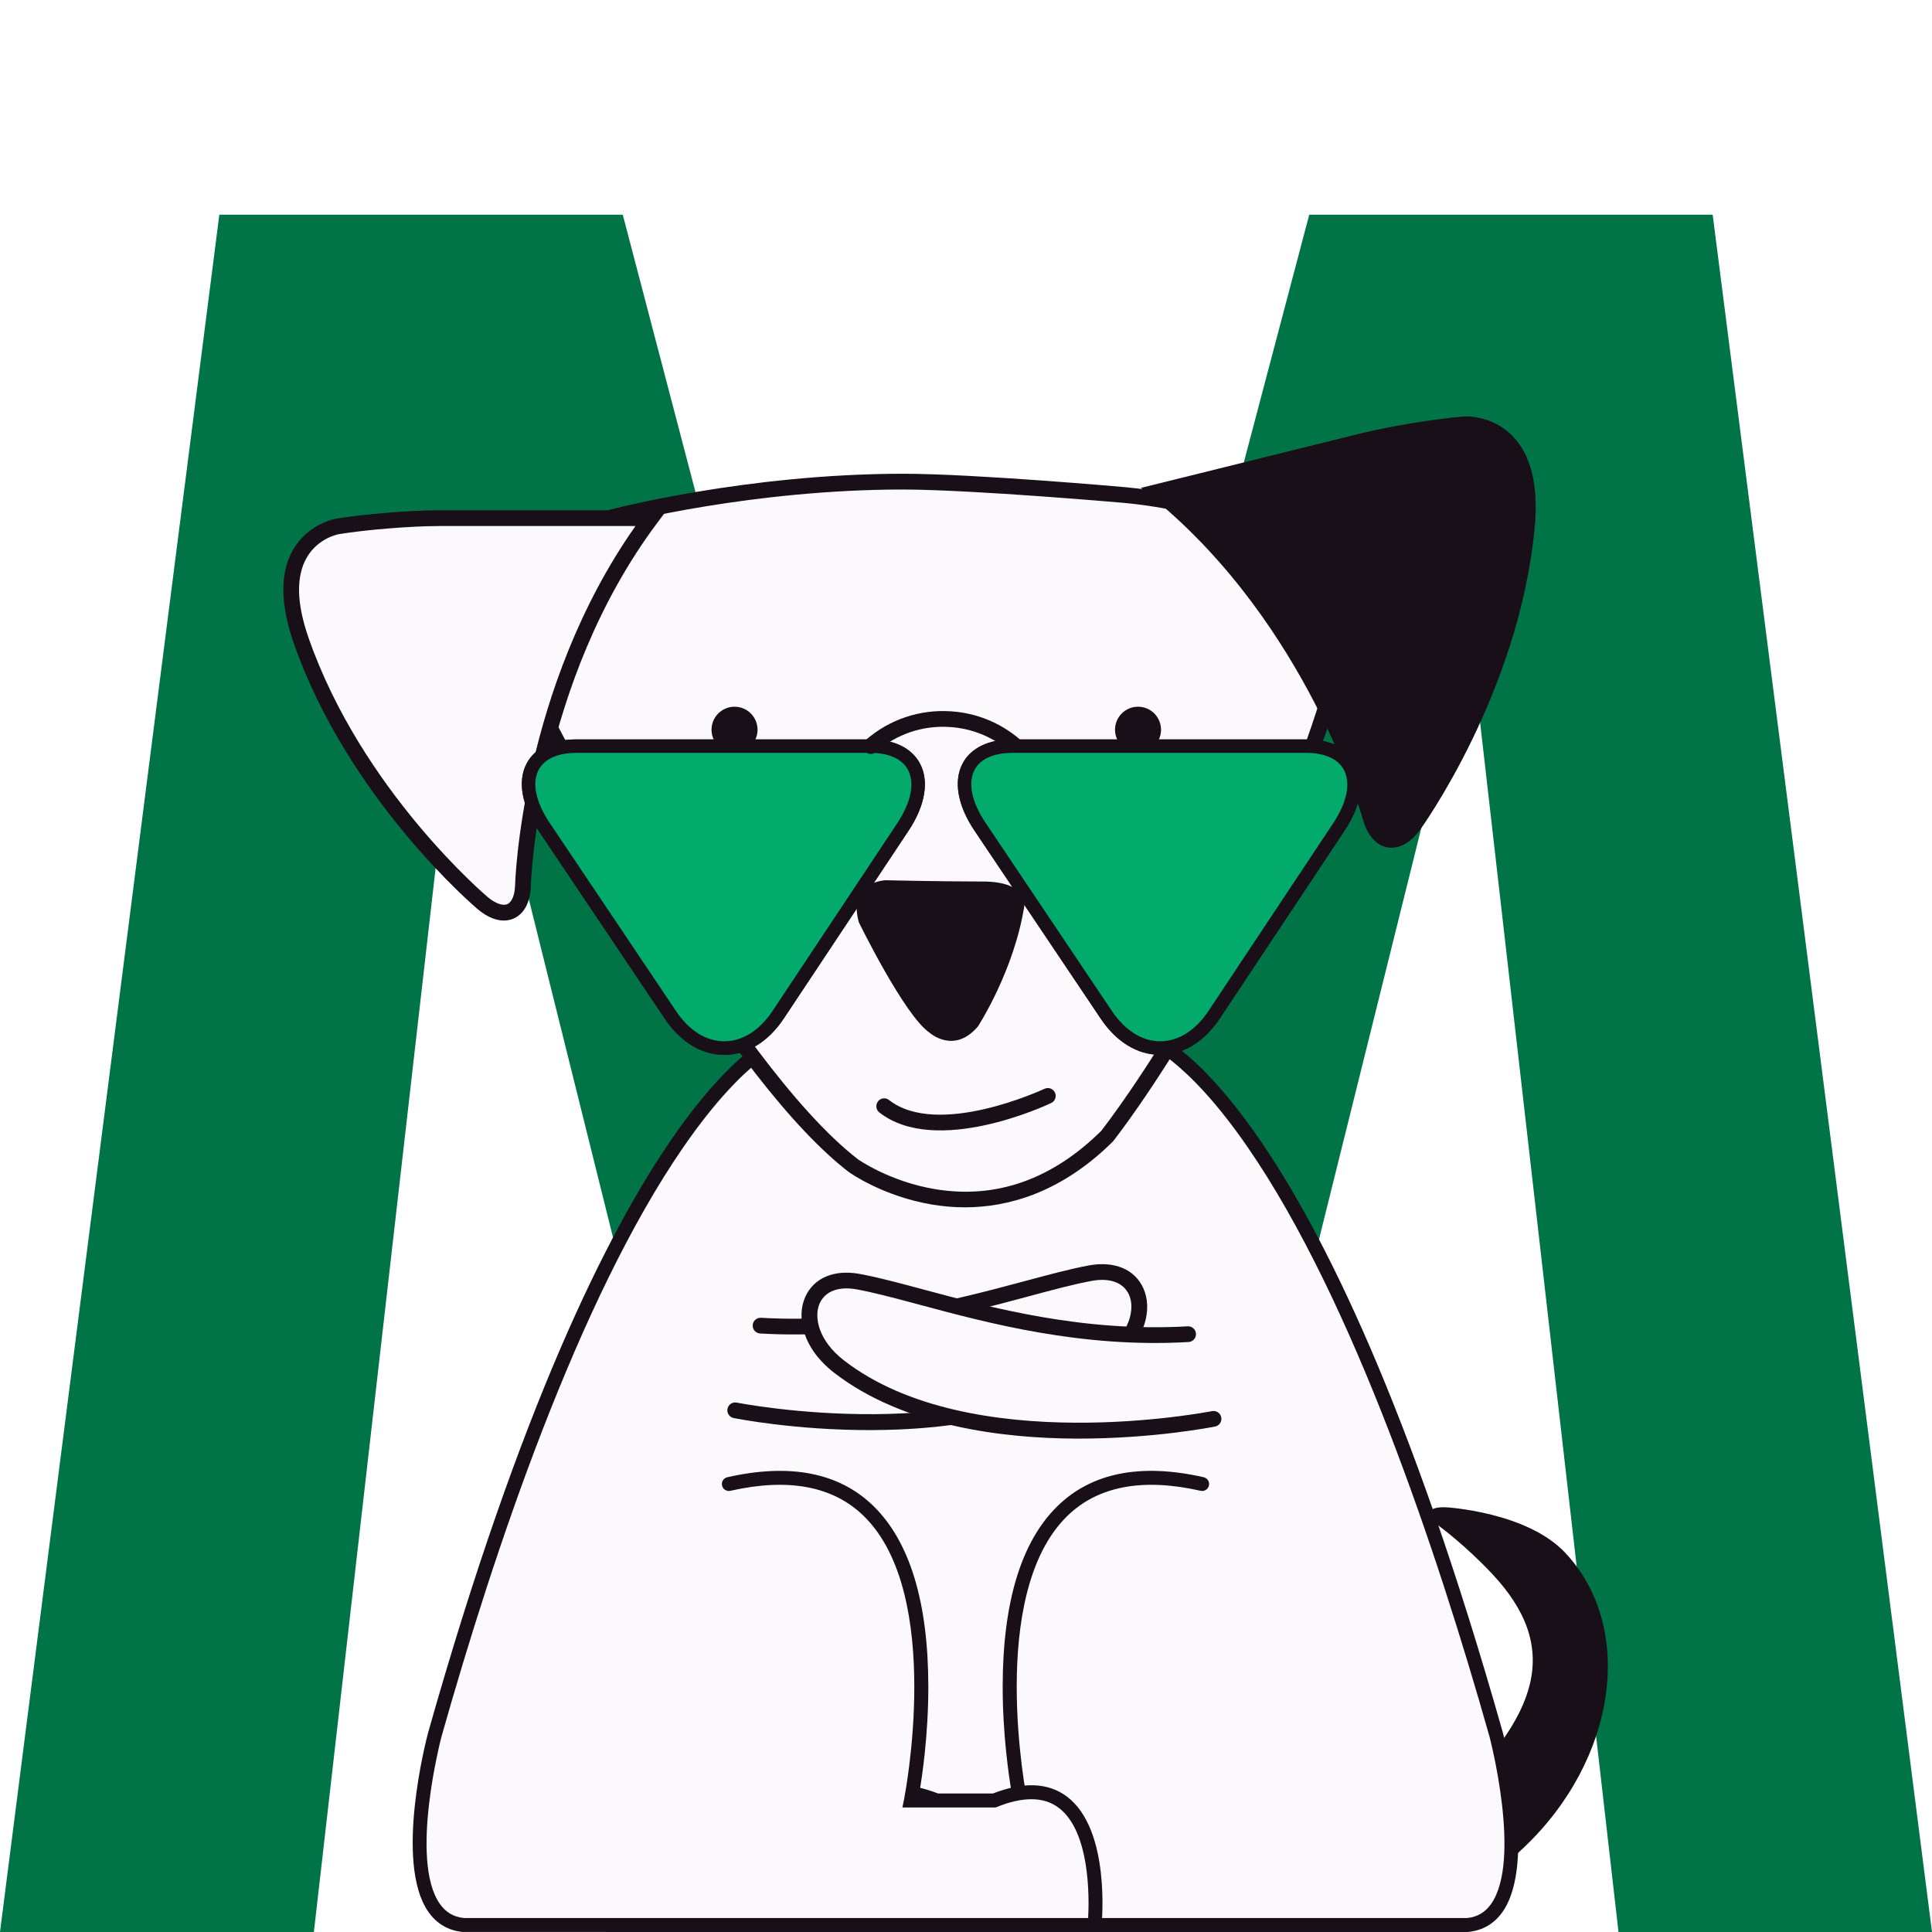
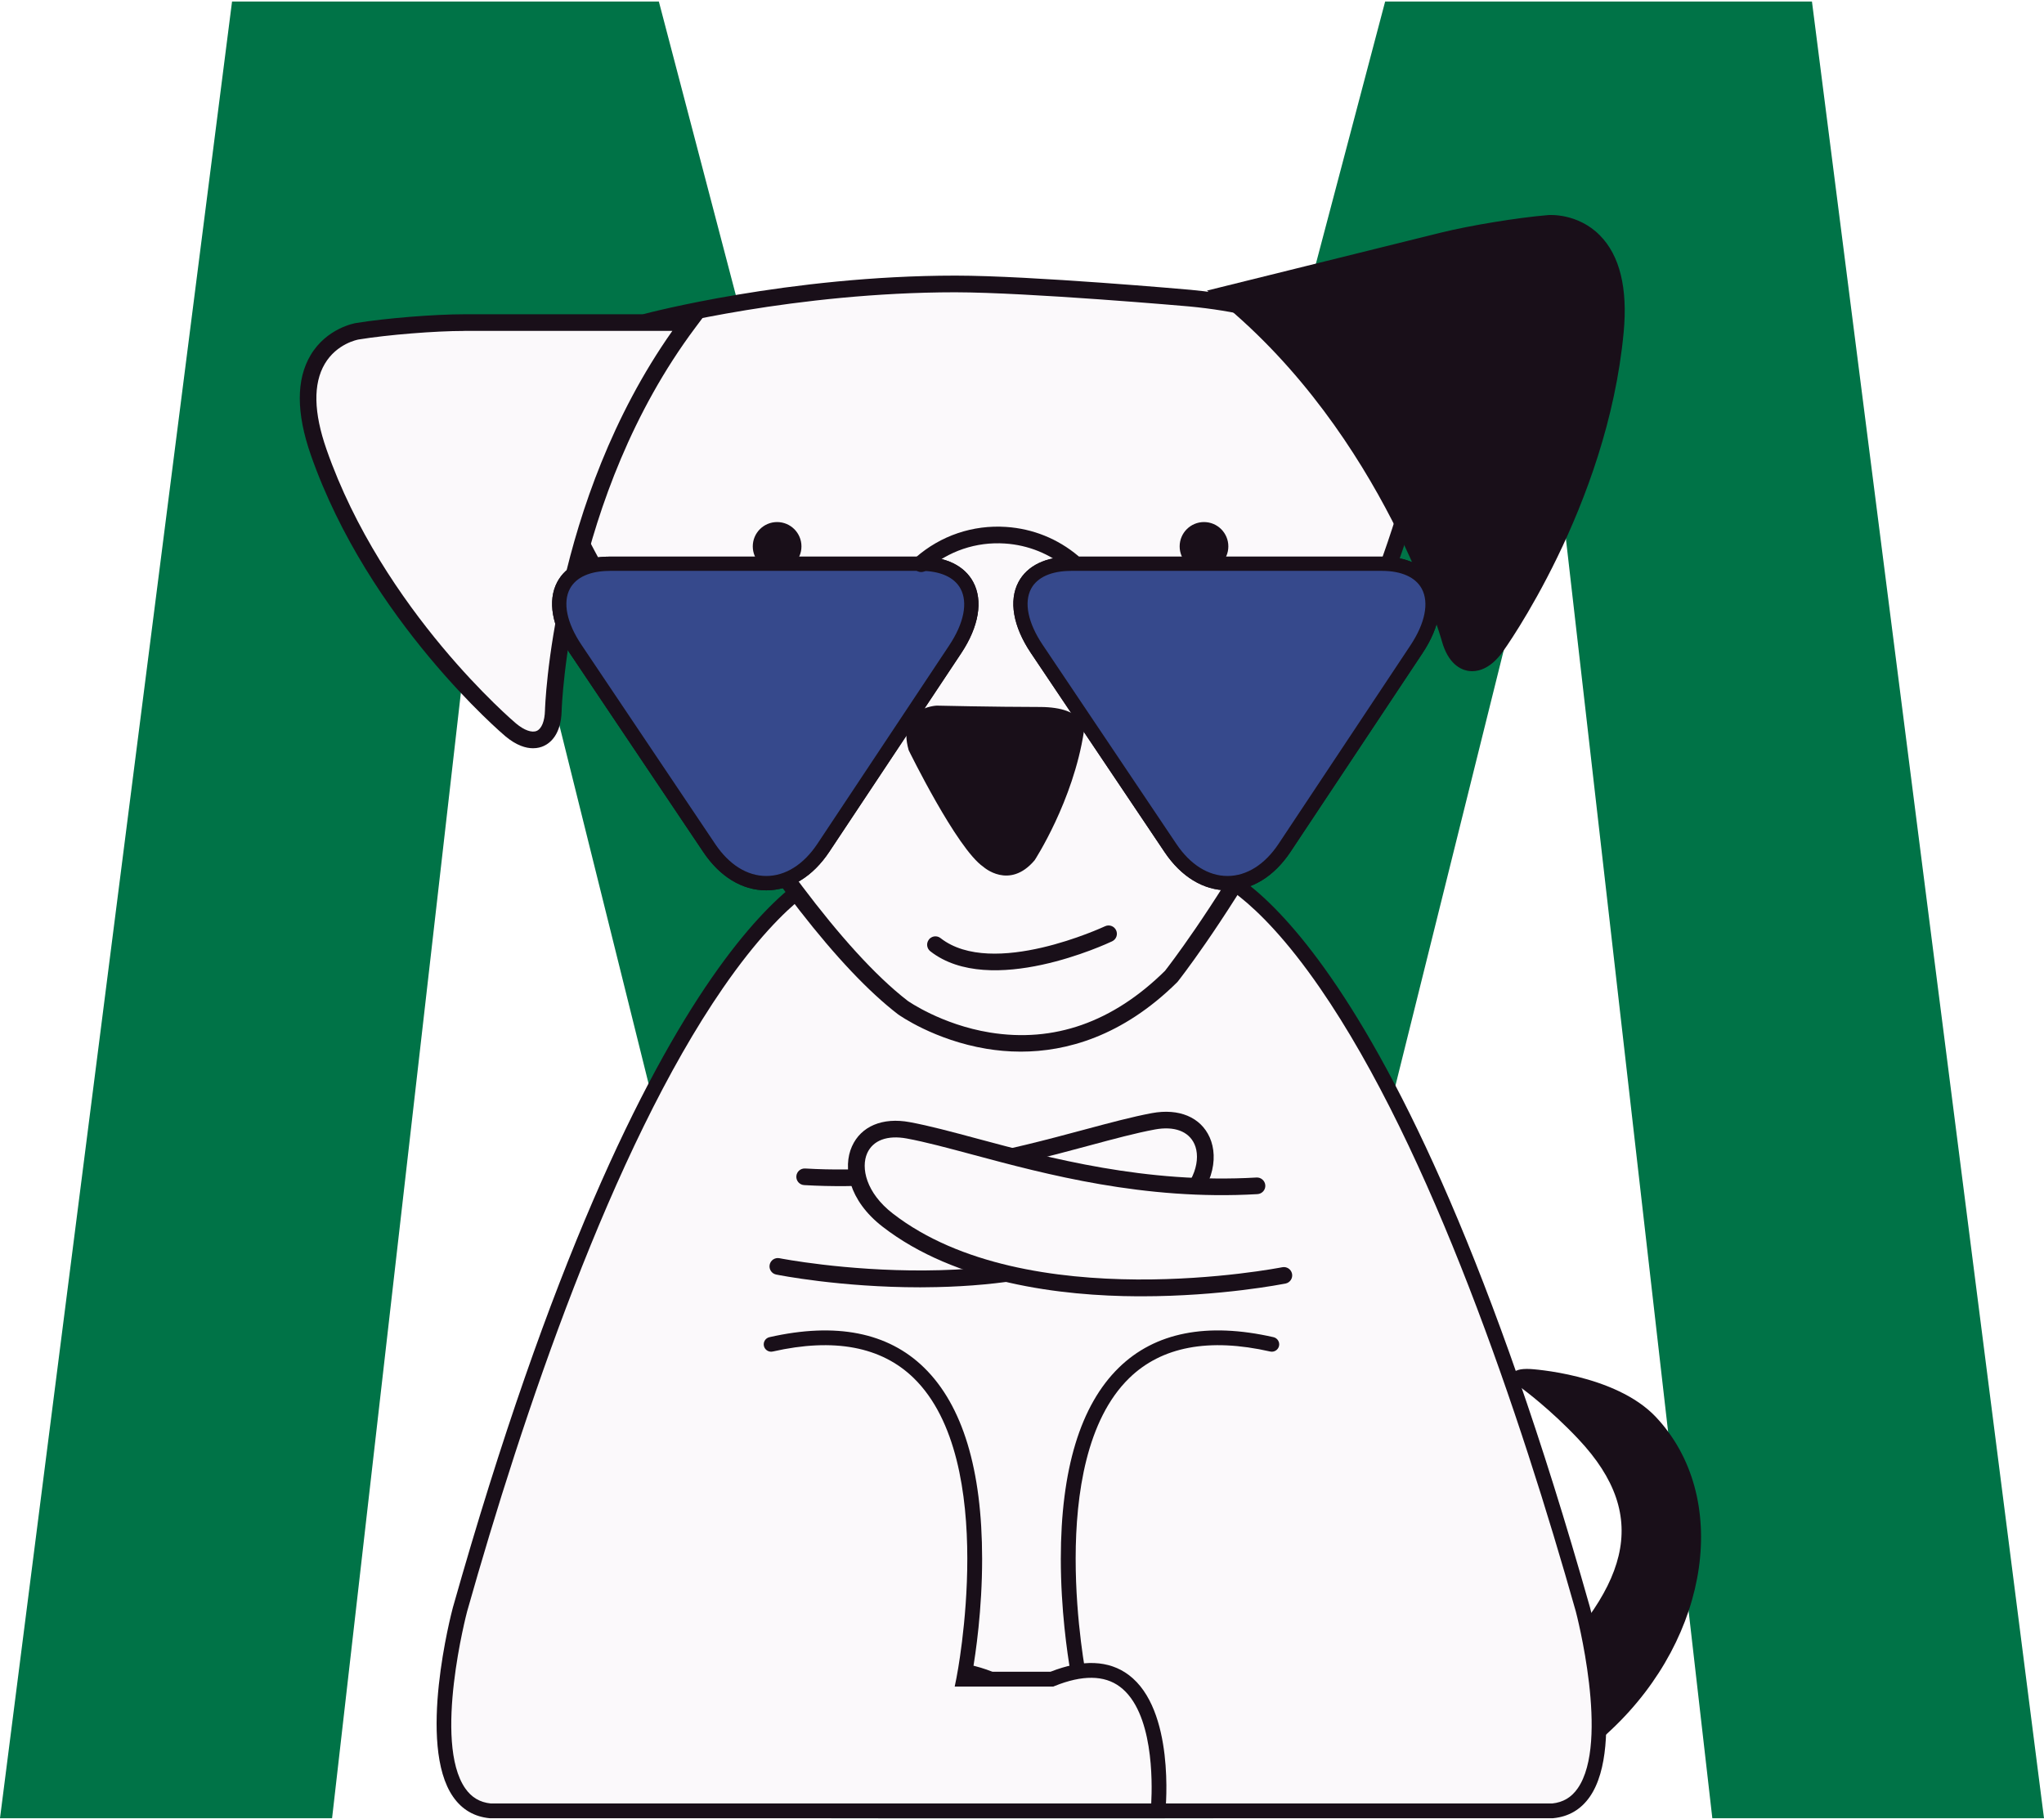
- <svg xmlns="http://www.w3.org/2000/svg" width="900" height="900" viewBox="0 0 900 900" fill="none">
-   <path d="M753.962 900L684.711 294.8L534.187 900H366.082L215.469 294.8L146.217 900H0L102.173 100H290.103L449.417 707.7L609.897 100H797.827L900 900H753.962Z" fill="#007347" />
-   <path d="M605.713 867.613L298.246 866.289L366.873 467.826L533.145 465.178L605.713 867.613Z" fill="#FBF9FB" />
-   <path d="M676.405 869.22C682.741 873.806 694.106 873.318 701.671 868.101C701.671 868.101 702.696 867.392 709.505 860.993C753.197 819.86 761.976 758.222 729.113 723.313C711.239 704.322 673.899 702.179 673.899 702.179C664.725 701.659 663.291 705.662 670.683 711.115C670.683 711.115 682.599 719.877 694.973 733.021C727.836 767.93 716.677 799.419 672.985 840.537L671.062 845.359C667.657 853.886 670.069 864.634 676.405 869.22Z" fill="#190F19" />
-   <path d="M533.432 482.956C533.432 482.956 610.649 502.766 697.009 808.055C697.009 808.055 719.722 893.333 683.643 896.738H389.636C389.636 896.738 381.613 816.582 436.402 838.756H475.223C475.223 838.756 439.743 664.008 560.022 691.304" fill="#FBF9FB" />
-   <path d="M683.8 900H386.704L386.404 897.068C386.215 895.24 382.164 852.168 402.545 836.896C411.245 830.387 422.846 829.915 437.032 835.509H471.329C469.958 827.503 467.089 808.166 467.089 785.723C467.105 746.433 475.695 718.128 492.639 701.58C508.559 686.025 531.477 681.502 560.731 688.152C562.48 688.546 563.568 690.296 563.174 692.029C562.78 693.763 561.03 694.866 559.296 694.472C532.328 688.357 511.428 692.297 497.179 706.213C459.618 742.903 478.202 837.164 478.391 838.11L479.179 842.003H435.755L435.172 841.766C422.972 836.833 413.31 836.928 406.438 842.081C391.716 853.098 392.126 883.862 392.646 893.491H683.453C688.229 893.002 691.901 890.827 694.675 886.84C708.924 866.384 693.998 809.458 693.84 808.891C669.535 722.951 630.241 605.506 581.19 534.381C551.857 491.844 532.753 486.139 532.564 486.076C530.846 485.603 529.822 483.822 530.279 482.104C530.736 480.387 532.485 479.346 534.204 479.788C537.435 480.623 614.227 503.554 700.097 807.157C700.759 809.663 715.954 867.629 700.003 890.544C696.094 896.154 690.688 899.322 683.926 899.968L683.8 900Z" fill="#190F19" />
-   <path d="M339.512 691.305C459.791 664.008 424.311 838.756 424.311 838.756H463.133C517.921 816.582 509.898 896.738 509.898 896.738H215.908C179.829 893.334 202.542 808.055 202.542 808.055C288.885 502.766 366.118 482.956 366.118 482.956" fill="#FBF9FB" />
-   <path d="M512.845 900L215.592 899.984C208.83 899.338 203.408 896.17 199.515 890.56C183.564 867.644 198.742 809.679 199.404 807.22C285.291 503.57 362.083 480.639 365.314 479.804C367.048 479.362 368.813 480.402 369.27 482.136C369.727 483.87 368.671 485.635 366.937 486.092C366.78 486.139 347.676 491.844 318.343 534.381C269.292 605.49 229.998 722.935 205.678 808.938C205.536 809.458 190.609 866.384 204.858 886.84C207.632 890.828 211.305 893.002 216.08 893.491H506.903C507.423 883.846 507.833 853.098 493.111 842.082C486.239 836.944 476.561 836.833 464.377 841.766L463.794 842.003H420.37L421.158 838.11C421.347 837.164 439.931 742.903 402.37 706.213C388.137 692.297 367.237 688.357 340.253 694.472C338.503 694.866 336.769 693.779 336.359 692.029C335.965 690.28 337.053 688.546 338.802 688.152C368.072 681.517 390.99 686.025 406.894 701.58C423.838 718.128 432.428 746.449 432.444 785.723C432.46 808.166 429.591 827.519 428.204 835.51H462.502C476.687 829.915 488.288 830.372 496.989 836.896C517.369 852.168 513.318 895.24 513.129 897.069L512.845 900Z" fill="#190F19" />
-   <path d="M253.763 334.448C253.763 334.448 336.529 495.942 397.449 542.938C397.449 542.938 457.974 586.421 515.678 529.274C515.678 529.274 588.766 437.724 625.476 303.148C625.476 303.148 625.555 240.123 523.89 230.604C523.89 230.604 453.86 224.347 420.619 224.363C346.979 224.395 284.846 241.053 284.846 241.053C284.846 241.053 228.497 262.723 253.763 334.448Z" fill="#FBF9FB" />
-   <path d="M449.463 562.418C444.01 562.418 438.919 561.914 434.332 561.157C411.414 557.327 395.968 546.39 395.321 545.917C369.598 526.075 337.444 484.736 299.647 422.972C271.59 377.142 250.722 336.512 250.517 336.118L250.328 335.661C224.163 261.431 282.955 237.854 283.554 237.633L283.916 237.507C284.547 237.334 347.358 220.723 420.635 220.691C420.682 220.691 420.714 220.691 420.761 220.691C453.829 220.691 523.544 226.885 524.238 226.948C553.98 229.737 593.984 239.162 615.767 268.255C629.039 285.969 629.165 302.47 629.165 303.164V303.652L629.039 304.125C592.55 437.897 519.304 530.661 518.579 531.575L518.296 531.89C494.038 555.877 469.26 562.418 449.463 562.418ZM257.137 332.998C260.636 339.79 341.132 494.854 399.687 540.054C399.735 540.086 414.504 550.503 435.814 553.986C464.075 558.604 490.019 549.463 512.952 526.847C516.404 522.434 586.403 432.066 621.804 302.738C621.678 300.185 620.464 286.584 609.588 272.274C593.559 251.187 563.8 238.043 523.544 234.261C522.866 234.197 453.278 228.098 420.603 228.035C350.368 228.067 289.906 243.527 285.981 244.552C282.151 246.096 234.046 267.073 257.137 332.998Z" fill="#190F19" />
-   <path d="M303.228 241.4H204.448C191.397 241.4 170.197 243.118 157.32 245.214C157.32 245.214 123.652 250.699 140.313 298.42C165.737 371.248 224.859 420.719 224.859 420.719C234.868 429.087 243.301 425.274 243.616 412.224C243.616 412.224 245.902 318.026 303.228 241.4Z" fill="#FBF9FB" />
-   <path d="M234.695 428.82C231.574 428.82 227.428 427.638 222.511 423.524C221.912 423.02 162.316 372.556 136.845 299.618C130.414 281.194 130.383 266.427 136.766 255.71C143.859 243.796 156.216 241.668 156.736 241.574C169.803 239.446 191.223 237.712 204.463 237.712H310.557L306.175 243.575C250.252 318.325 247.32 411.373 247.304 412.303C247.052 422.815 242.245 426.534 239.407 427.827C238.273 428.347 236.696 428.82 234.695 428.82ZM204.448 245.056C191.539 245.056 170.654 246.743 157.903 248.823C157.524 248.886 148.288 250.588 142.992 259.572C137.838 268.334 138.09 280.99 143.764 297.207C168.558 368.253 226.625 417.409 227.208 417.898C230.802 420.908 234.222 422.121 236.365 421.16C238.509 420.199 239.849 416.826 239.959 412.13C239.975 411.2 242.781 320.626 296.04 245.041H204.448V245.056Z" fill="#190F19" />
-   <path d="M539.418 229.091L635.298 205.325C647.954 202.189 668.965 198.753 681.968 197.682C681.968 197.682 715.967 194.892 711.286 245.246C704.13 322.045 658.641 384.297 658.641 384.297C650.949 394.825 641.823 393.154 638.387 380.578C638.387 380.578 613.515 289.689 539.418 229.091Z" fill="#190F19" />
-   <path d="M648.207 394.888C647.467 394.888 646.805 394.809 646.253 394.714C643.179 394.147 637.631 391.688 634.841 381.539C634.589 380.641 609.37 291.029 537.102 231.928L531.443 227.295L634.416 201.779C647.277 198.595 668.461 195.128 681.67 194.041C682.19 193.993 694.705 193.095 704.446 202.961C713.209 211.818 716.74 226.16 714.927 245.592C707.772 322.501 662.062 385.826 661.589 386.456C656.53 393.406 651.533 394.888 648.207 394.888ZM547.284 230.919C617.156 291.47 641.666 378.702 641.918 379.6C643.148 384.124 645.276 387.071 647.577 387.496C649.878 387.906 652.92 385.92 655.679 382.138C656.12 381.523 700.663 319.759 707.63 244.914C709.222 227.736 706.4 215.364 699.229 208.115C691.852 200.66 682.348 201.353 682.253 201.353C669.376 202.409 648.712 205.798 636.165 208.903L547.284 230.919Z" fill="#190F19" />
-   <path d="M400.101 429.67C400.101 429.67 421.269 473.027 432.981 481.033C432.981 481.033 444.392 491.371 455.567 478.133C455.567 478.133 472.559 452.16 477.271 421.381C477.271 421.381 478.485 410.664 457.821 410.648C437.41 410.632 412.459 410.049 412.459 410.049C412.459 410.049 394.711 410.679 400.101 429.67Z" fill="#190F19" />
-   <path d="M342.175 350.649C348.095 350.649 352.893 345.851 352.893 339.932C352.893 334.013 348.095 329.215 342.175 329.215C336.256 329.215 331.457 334.013 331.457 339.932C331.457 345.851 336.256 350.649 342.175 350.649Z" fill="#190F19" />
-   <path d="M530.136 350.649C536.055 350.649 540.854 345.851 540.854 339.932C540.854 334.013 536.055 329.215 530.136 329.215C524.217 329.215 519.418 334.013 519.418 339.932C519.418 345.851 524.217 350.649 530.136 350.649Z" fill="#190F19" />
-   <path d="M268.473 347.576C246.343 347.576 239.582 364.455 253.436 385.085L312.338 472.806C326.193 493.436 348.78 493.373 362.54 472.648L420.607 385.227C434.367 364.518 427.526 347.56 405.397 347.56H268.473V347.576Z" fill="#007347" />
-   <path d="M337.384 491.387C326.823 491.387 316.988 485.414 309.706 474.571L250.804 386.85C242.986 375.203 241 363.809 245.366 355.613C249.212 348.411 257.408 344.439 268.457 344.439H405.396C416.43 344.439 424.642 348.411 428.519 355.629C432.932 363.856 431.01 375.282 423.223 386.992L365.156 474.397C357.89 485.335 348.055 491.355 337.447 491.387C337.431 491.387 337.415 491.387 337.384 491.387ZM268.473 350.728C259.867 350.728 253.641 353.517 250.946 358.561C247.699 364.644 249.559 373.659 256.053 383.32L314.955 471.041C321.023 480.087 328.999 485.067 337.4 485.067C337.415 485.067 337.431 485.067 337.447 485.067C345.88 485.051 353.855 480.008 359.908 470.899L417.974 383.493C424.421 373.785 426.234 364.707 422.955 358.592C420.228 353.517 413.987 350.712 405.396 350.712H268.473V350.728Z" fill="#190F19" />
-   <path d="M268.473 347.576C246.343 347.576 239.582 364.455 253.436 385.085L312.338 472.806C326.193 493.436 348.78 493.373 362.54 472.648L420.607 385.227C434.367 364.518 427.526 347.56 405.397 347.56H268.473V347.576Z" fill="#02AB6B" />
-   <path d="M337.384 491.387C326.823 491.387 316.988 485.414 309.706 474.571L250.804 386.85C242.986 375.203 241 363.809 245.366 355.613C249.212 348.411 257.408 344.439 268.457 344.439H405.396C416.43 344.439 424.642 348.411 428.519 355.629C432.932 363.856 431.01 375.282 423.223 386.992L365.156 474.397C357.89 485.335 348.055 491.355 337.447 491.387C337.431 491.387 337.415 491.387 337.384 491.387ZM268.473 350.728C259.867 350.728 253.641 353.517 250.946 358.561C247.699 364.644 249.559 373.659 256.053 383.32L314.955 471.041C321.023 480.087 328.999 485.067 337.4 485.067C337.415 485.067 337.431 485.067 337.447 485.067C345.88 485.051 353.855 480.008 359.908 470.899L417.974 383.493C424.421 373.785 426.234 364.707 422.955 358.592C420.228 353.517 413.987 350.712 405.396 350.712H268.473V350.728Z" fill="#190F19" />
-   <path d="M471.547 347.576C449.418 347.576 442.656 364.455 456.511 385.085L515.413 472.806C529.267 493.436 551.854 493.373 565.614 472.648L623.681 385.227C637.441 364.518 630.601 347.56 608.471 347.56H471.547V347.576Z" fill="#007347" />
-   <path d="M540.474 491.387C529.913 491.387 520.078 485.414 512.796 474.571L453.894 386.85C446.076 375.203 444.09 363.809 448.456 355.613C452.302 348.411 460.498 344.439 471.547 344.439H608.486C619.52 344.439 627.732 348.411 631.609 355.629C636.022 363.856 634.099 375.282 626.313 386.992L568.246 474.397C560.98 485.335 551.145 491.355 540.537 491.387C540.521 491.387 540.49 491.387 540.474 491.387ZM471.547 350.728C462.941 350.728 456.715 353.517 454.02 358.56C450.773 364.644 452.633 373.659 459.127 383.32L518.029 471.04C524.113 480.087 532.073 485.067 540.474 485.067C540.49 485.067 540.505 485.067 540.521 485.067C548.954 485.051 556.929 480.008 562.982 470.899L621.049 383.493C627.495 373.785 629.308 364.707 626.029 358.592C623.302 353.517 617.061 350.712 608.471 350.712H471.547V350.728Z" fill="#190F19" />
-   <path d="M471.547 347.576C449.418 347.576 442.656 364.455 456.511 385.085L515.413 472.806C529.267 493.436 551.854 493.373 565.614 472.648L623.681 385.227C637.441 364.518 630.601 347.56 608.471 347.56H471.547V347.576Z" fill="#02AB6B" />
-   <path d="M540.474 491.387C529.913 491.387 520.078 485.414 512.796 474.571L453.894 386.85C446.076 375.203 444.09 363.809 448.456 355.613C452.302 348.411 460.498 344.439 471.547 344.439H608.486C619.52 344.439 627.732 348.411 631.609 355.629C636.022 363.856 634.099 375.282 626.313 386.992L568.246 474.397C560.98 485.335 551.145 491.355 540.537 491.387C540.521 491.387 540.49 491.387 540.474 491.387ZM471.547 350.728C462.941 350.728 456.715 353.517 454.02 358.56C450.773 364.644 452.633 373.659 459.127 383.32L518.029 471.04C524.113 480.087 532.073 485.067 540.474 485.067C540.49 485.067 540.505 485.067 540.521 485.067C548.954 485.051 556.929 480.008 562.982 470.899L621.049 383.493C627.495 373.785 629.308 364.707 626.029 358.592C623.302 353.517 617.061 350.712 608.471 350.712H471.547V350.728Z" fill="#190F19" />
-   <path d="M405.599 351.233C404.574 351.233 403.565 350.808 402.84 349.988C401.501 348.459 401.658 346.158 403.187 344.818C414.236 335.157 428.375 330.381 443.017 331.359C454.776 332.147 465.73 336.56 474.73 344.125C476.275 345.433 476.48 347.734 475.172 349.295C473.863 350.839 471.562 351.044 470.002 349.736C462.215 343.179 452.711 339.349 442.529 338.672C429.84 337.821 417.578 341.966 408.01 350.351C407.317 350.934 406.45 351.233 405.599 351.233Z" fill="#190F19" />
-   <path d="M401.883 490.914C401.883 490.914 458.626 490.914 472.811 519.283L401.883 490.914Z" fill="#FBF9FB" />
-   <path d="M410.31 512.003C411.52 511.429 413.005 511.543 414.144 512.433C437.047 530.342 486.066 507.423 486.556 507.207C488.379 506.342 490.563 507.119 491.435 508.955C492.301 510.777 491.523 512.961 489.701 513.827C487.523 514.862 436.092 538.909 409.634 518.222C408.045 516.97 407.76 514.68 409.005 513.077C409.361 512.576 409.812 512.24 410.31 512.003Z" fill="#190F19" />
-   <path d="M342.49 656.979C342.49 656.979 455.897 679.894 516.911 632.645C539.419 615.215 533.051 588.438 507.848 593.103C475.536 599.076 420.811 621.424 354.296 617.547" fill="#FBF9FB" />
-   <path d="M405.159 666.199C370.025 666.199 342.915 660.809 341.764 660.572C339.778 660.178 338.502 658.24 338.896 656.254C339.29 654.268 341.228 652.992 343.214 653.386C344.333 653.606 455.707 675.402 514.656 629.745C526.478 620.589 528.795 609.541 525.942 603.158C523.388 597.469 517.052 595.12 508.509 596.696C500.234 598.225 490.478 600.841 479.192 603.883C447.4 612.425 403.866 624.103 354.09 621.188C352.073 621.077 350.528 619.344 350.638 617.311C350.764 615.293 352.482 613.765 354.516 613.875C403.125 616.712 445.998 605.207 477.301 596.807C488.744 593.733 498.642 591.086 507.185 589.494C519.133 587.288 528.653 591.275 532.641 600.164C536.77 609.383 534.201 623.883 519.164 635.529C501.322 649.351 467.355 665.883 406.845 666.183C406.278 666.199 405.726 666.199 405.159 666.199Z" fill="#190F19" />
-   <path d="M565.267 660.935C565.267 660.935 451.861 683.85 390.846 636.601C368.338 619.17 374.706 592.394 399.909 597.059C432.221 603.032 486.947 625.38 553.462 621.503" fill="#FBF9FB" />
-   <path d="M502.597 670.154C502.045 670.154 501.478 670.154 500.926 670.154C467.527 669.997 420.935 664.544 388.607 639.501C373.57 627.854 371.001 613.339 375.13 604.135C379.118 595.246 388.623 591.243 400.586 593.466C409.145 595.042 419.027 597.705 430.47 600.778C461.774 609.178 504.662 620.683 553.256 617.846C555.226 617.72 557.007 619.265 557.133 621.282C557.259 623.299 555.714 625.033 553.697 625.159C503.905 628.075 460.371 616.381 428.595 607.855C417.294 604.829 407.537 602.197 399.278 600.668C390.735 599.092 384.398 601.44 381.845 607.13C378.992 613.512 381.293 624.56 393.131 633.717C452.096 679.39 563.469 657.578 564.588 657.357C566.574 656.963 568.497 658.24 568.907 660.225C569.301 662.211 568.024 664.134 566.038 664.544C564.841 664.749 537.73 670.154 502.597 670.154Z" fill="#190F19" />
+ <svg xmlns="http://www.w3.org/2000/svg" width="743" height="661" viewBox="0 0 743 661" fill="none">
+   <path d="M622.437 661L565.267 161.374L441.001 661H302.221L177.882 161.374L120.711 661H0L84.349 0.556H239.496L371.019 502.246L503.504 0.556H658.651L743 661H622.437Z" fill="#007347" />
+   <path d="M500.05 634.262L246.219 633.169L302.874 304.216L440.141 302.03L500.05 634.262Z" fill="#FBF9FB" />
+   <path d="M558.409 635.59C563.64 639.376 573.021 638.972 579.267 634.666C579.267 634.666 580.113 634.08 585.734 628.798C621.805 594.84 629.052 543.954 601.922 515.135C587.166 499.457 556.34 497.687 556.34 497.687C548.766 497.258 547.582 500.563 553.685 505.065C553.685 505.065 563.522 512.299 573.737 523.15C600.868 551.969 591.655 577.964 555.585 611.91L553.997 615.891C551.187 622.93 553.178 631.803 558.409 635.59Z" fill="#190F19" />
+   <path d="M440.377 316.707C440.377 316.707 504.125 333.061 575.419 585.095C575.419 585.095 594.17 655.496 564.385 658.307H321.666C321.666 658.307 315.043 592.134 360.274 610.44H392.323C392.323 610.44 363.032 466.175 462.329 488.71" fill="#FBF9FB" />
+   <path d="M564.514 661H319.245L318.998 658.58C318.842 657.071 315.498 621.512 332.322 608.904C339.505 603.531 349.082 603.141 360.793 607.76H389.108C387.976 601.15 385.608 585.186 385.608 566.658C385.621 534.222 392.713 510.855 406.701 497.193C419.843 484.351 438.763 480.617 462.914 486.108C464.358 486.433 465.256 487.877 464.931 489.309C464.606 490.74 463.161 491.651 461.73 491.325C439.466 486.277 422.211 489.53 410.448 501.018C379.44 531.308 394.782 609.126 394.938 609.906L395.588 613.12H359.739L359.258 612.925C349.186 608.852 341.21 608.93 335.536 613.185C323.383 622.28 323.721 647.677 324.151 655.626H564.228C568.171 655.223 571.202 653.428 573.493 650.136C585.256 633.248 572.933 586.253 572.803 585.784C552.738 514.836 520.298 417.879 479.804 359.161C455.588 324.045 439.817 319.335 439.661 319.283C438.243 318.892 437.397 317.422 437.774 316.004C438.152 314.586 439.596 313.727 441.014 314.091C443.682 314.781 507.078 333.712 577.969 584.353C578.515 586.422 591.059 634.276 577.891 653.193C574.664 657.825 570.201 660.44 564.618 660.974L564.514 661Z" fill="#190F19" />
+   <path d="M280.286 488.71C379.583 466.175 350.292 610.44 350.292 610.44H382.342C427.573 592.133 420.949 658.307 420.949 658.307H178.244C148.459 655.496 167.209 585.095 167.209 585.095C238.491 333.061 302.251 316.707 302.251 316.707" fill="#FBF9FB" />
+   <path d="M423.381 661L177.982 660.987C172.4 660.453 167.924 657.838 164.71 653.206C151.541 634.289 164.072 586.435 164.618 584.405C235.523 333.725 298.919 314.794 301.586 314.104C303.017 313.74 304.475 314.599 304.852 316.03C305.23 317.461 304.358 318.918 302.926 319.296C302.796 319.335 287.025 324.045 262.809 359.161C222.315 417.866 189.875 514.823 169.797 585.823C169.68 586.252 157.358 633.248 169.121 650.136C171.411 653.428 174.443 655.223 178.386 655.626H418.476C418.905 647.664 419.243 622.28 407.09 613.185C401.417 608.943 393.427 608.852 383.368 612.925L382.887 613.12H347.038L347.689 609.906C347.845 609.126 363.186 531.308 332.178 501.018C320.428 489.53 303.174 486.277 280.897 491.325C279.452 491.65 278.021 490.753 277.682 489.309C277.357 487.864 278.255 486.433 279.699 486.108C303.863 480.63 322.783 484.351 335.913 497.193C349.901 510.854 356.993 534.235 357.006 566.658C357.019 585.186 354.65 601.163 353.505 607.759H381.82C393.531 603.141 403.108 603.518 410.291 608.904C427.116 621.512 423.772 657.071 423.616 658.58L423.381 661Z" fill="#190F19" />
+   <path d="M209.494 194.105C209.494 194.105 277.821 327.427 328.114 366.226C328.114 366.226 378.081 402.123 425.719 354.945C425.719 354.945 486.057 279.365 516.363 168.265C516.363 168.265 516.428 116.235 432.499 108.376C432.499 108.376 374.685 103.211 347.242 103.224C286.448 103.25 235.154 117.003 235.154 117.003C235.154 117.003 188.635 134.893 209.494 194.105Z" fill="#FBF9FB" />
+   <path d="M371.055 382.307C366.553 382.307 362.35 381.891 358.564 381.266C339.644 378.105 326.892 369.075 326.358 368.685C305.122 352.304 278.577 318.177 247.373 267.187C224.211 229.351 206.983 195.809 206.814 195.484L206.658 195.107C185.057 133.826 233.593 114.361 234.088 114.179L234.387 114.075C234.908 113.932 286.762 100.219 347.256 100.193C347.295 100.193 347.321 100.193 347.36 100.193C374.66 100.193 432.213 105.306 432.786 105.358C457.34 107.661 490.365 115.441 508.348 139.459C519.305 154.084 519.409 167.706 519.409 168.278V168.682L519.305 169.072C489.181 279.508 428.713 356.09 428.114 356.845L427.88 357.105C407.854 376.908 387.399 382.307 371.055 382.307ZM212.279 192.908C215.168 198.516 281.622 326.53 329.962 363.845C330.001 363.871 342.194 372.471 359.787 375.346C383.118 379.158 404.536 371.612 423.469 352.942C426.319 349.299 484.106 274.694 513.332 167.927C513.228 165.819 512.226 154.591 503.247 142.777C490.014 125.369 465.447 114.518 432.213 111.395C431.654 111.343 374.204 106.308 347.23 106.256C289.247 106.282 239.332 119.045 236.092 119.891C232.93 121.166 193.216 138.484 212.279 192.908Z" fill="#190F19" />
+   <path d="M250.331 117.289H168.782C158.008 117.289 140.507 118.707 129.876 120.438C129.876 120.438 102.081 124.966 115.835 164.362C136.824 224.486 185.633 265.327 185.633 265.327C193.896 272.235 200.858 269.087 201.118 258.314C201.118 258.314 203.005 180.548 250.331 117.289Z" fill="#FBF9FB" />
+   <path d="M193.753 272.014C191.176 272.014 187.754 271.038 183.694 267.643C183.2 267.226 134 225.566 112.972 165.351C107.663 150.142 107.637 137.95 112.907 129.103C118.763 119.267 128.965 117.51 129.394 117.432C140.181 115.676 157.865 114.245 168.795 114.245H256.381L252.764 119.085C206.596 180.795 204.176 257.611 204.163 258.379C203.954 267.057 199.986 270.128 197.644 271.195C196.707 271.624 195.405 272.014 193.753 272.014ZM168.782 120.308C158.125 120.308 140.884 121.7 130.357 123.417C130.045 123.469 122.419 124.874 118.047 132.291C113.792 139.525 114 149.972 118.685 163.361C139.153 222.014 187.091 262.594 187.572 262.998C190.539 265.483 193.362 266.485 195.132 265.691C196.902 264.897 198.008 262.113 198.099 258.236C198.112 257.468 200.428 182.695 244.397 120.295H168.782V120.308Z" fill="#190F19" />
+   <path d="M445.318 107.128L524.472 87.507C534.921 84.918 552.267 82.082 563.002 81.197C563.002 81.197 591.069 78.894 587.205 120.464C581.297 183.866 543.743 235.259 543.743 235.259C537.393 243.95 529.859 242.571 527.023 232.188C527.023 232.188 506.489 157.154 445.318 107.128Z" fill="#190F19" />
+   <path d="M535.13 244.002C534.518 244.002 533.971 243.937 533.516 243.859C530.979 243.39 526.398 241.36 524.095 232.981C523.887 232.24 503.067 158.26 443.406 109.469L438.734 105.644L523.744 84.58C534.362 81.951 551.85 79.089 562.755 78.191C563.184 78.152 573.516 77.411 581.557 85.555C588.792 92.868 591.707 104.707 590.211 120.75C584.303 184.243 546.567 236.52 546.177 237.041C542 242.779 537.875 244.002 535.13 244.002ZM451.812 108.637C509.495 158.624 529.729 230.64 529.938 231.381C530.953 235.115 532.709 237.548 534.609 237.9C536.509 238.238 539.02 236.599 541.297 233.476C541.662 232.968 578.435 181.979 584.186 120.19C585.5 106.009 583.171 95.795 577.25 89.81C571.161 83.656 563.314 84.228 563.236 84.228C552.605 85.1 535.546 87.897 525.188 90.46L451.812 108.637Z" fill="#190F19" />
+   <path d="M330.304 272.717C330.304 272.717 347.78 308.51 357.448 315.119C357.448 315.119 366.869 323.654 376.095 312.725C376.095 312.725 390.122 291.283 394.013 265.873C394.013 265.873 395.015 257.026 377.955 257.013C361.104 257 340.506 256.518 340.506 256.518C340.506 256.518 325.854 257.039 330.304 272.717Z" fill="#190F19" />
+   <path d="M282.483 207.48C287.37 207.48 291.331 203.519 291.331 198.633C291.331 193.747 287.37 189.786 282.483 189.786C277.596 189.786 273.635 193.747 273.635 198.633C273.635 203.519 277.596 207.48 282.483 207.48Z" fill="#190F19" />
+   <path d="M437.657 207.48C442.544 207.48 446.505 203.519 446.505 198.633C446.505 193.747 442.544 189.786 437.657 189.786C432.77 189.786 428.809 193.747 428.809 198.633C428.809 203.519 432.77 207.48 437.657 207.48Z" fill="#190F19" />
+   <path d="M221.64 204.943C203.37 204.943 197.788 218.878 209.226 235.909L257.853 308.327C269.291 325.358 287.937 325.306 299.297 308.197L347.234 236.026C358.594 218.93 352.947 204.93 334.678 204.93H221.64V204.943Z" fill="#007347" />
+   <path d="M278.529 323.667C269.811 323.667 261.691 318.736 255.68 309.784L207.053 237.366C200.599 227.751 198.959 218.344 202.563 211.578C205.738 205.632 212.505 202.354 221.626 202.354H334.677C343.786 202.354 350.565 205.632 353.766 211.591C357.41 218.383 355.822 227.816 349.394 237.483L301.457 309.641C295.458 318.671 287.339 323.641 278.581 323.667C278.568 323.667 278.555 323.667 278.529 323.667ZM221.639 207.545C214.535 207.545 209.395 209.848 207.17 214.011C204.489 219.034 206.025 226.476 211.386 234.452L260.013 306.87C265.023 314.338 271.607 318.45 278.542 318.45C278.555 318.45 278.568 318.45 278.581 318.45C285.543 318.437 292.127 314.273 297.124 306.753L345.061 234.595C350.383 226.58 351.88 219.086 349.173 214.038C346.922 209.848 341.769 207.532 334.677 207.532H221.639V207.545Z" fill="#190F19" />
+   <path d="M221.64 204.943C203.37 204.943 197.788 218.878 209.226 235.909L257.853 308.327C269.291 325.358 287.937 325.306 299.297 308.197L347.234 236.026C358.594 218.93 352.947 204.93 334.678 204.93H221.64V204.943Z" fill="#36498C" />
+   <path d="M278.529 323.667C269.811 323.667 261.691 318.736 255.68 309.784L207.053 237.366C200.599 227.751 198.959 218.344 202.563 211.578C205.738 205.632 212.505 202.354 221.626 202.354H334.677C343.786 202.354 350.565 205.632 353.766 211.591C357.41 218.383 355.822 227.816 349.394 237.483L301.457 309.641C295.458 318.671 287.339 323.641 278.581 323.667C278.568 323.667 278.555 323.667 278.529 323.667ZM221.639 207.545C214.535 207.545 209.395 209.848 207.17 214.011C204.489 219.034 206.025 226.476 211.386 234.452L260.013 306.87C265.023 314.338 271.607 318.45 278.542 318.45C278.555 318.45 278.568 318.45 278.581 318.45C285.543 318.437 292.127 314.273 297.124 306.753L345.061 234.595C350.383 226.58 351.88 219.086 349.173 214.038C346.922 209.848 341.769 207.532 334.677 207.532H221.639V207.545Z" fill="#190F19" />
+   <path d="M389.288 204.943C371.019 204.943 365.437 218.878 376.874 235.909L425.501 308.327C436.939 325.358 455.586 325.306 466.946 308.197L514.883 236.026C526.243 218.93 520.595 204.93 502.326 204.93H389.288V204.943Z" fill="#007347" />
+   <path d="M446.191 323.667C437.473 323.667 429.353 318.736 423.342 309.784L374.715 237.366C368.261 227.751 366.621 218.344 370.226 211.578C373.401 205.632 380.167 202.354 389.289 202.354H502.34C511.448 202.354 518.228 205.632 521.429 211.591C525.072 218.383 523.485 227.816 517.056 237.483L469.119 309.641C463.12 318.671 455.001 323.641 446.243 323.667C446.23 323.667 446.204 323.667 446.191 323.667ZM389.289 207.545C382.184 207.545 377.044 209.848 374.819 214.011C372.138 219.034 373.674 226.476 379.035 234.451L427.662 306.87C432.685 314.338 439.256 318.45 446.191 318.45C446.204 318.45 446.217 318.45 446.23 318.45C453.192 318.437 459.776 314.273 464.773 306.753L512.71 234.595C518.032 226.58 519.529 219.086 516.822 214.037C514.571 209.848 509.418 207.532 502.327 207.532H389.289V207.545Z" fill="#190F19" />
+   <path d="M389.288 204.943C371.019 204.943 365.437 218.878 376.874 235.909L425.501 308.327C436.939 325.358 455.586 325.306 466.946 308.197L514.883 236.026C526.243 218.93 520.595 204.93 502.326 204.93H389.288V204.943Z" fill="#36498C" />
+   <path d="M446.191 323.667C437.473 323.667 429.353 318.736 423.342 309.784L374.715 237.366C368.261 227.751 366.621 218.344 370.226 211.578C373.401 205.632 380.167 202.354 389.289 202.354H502.34C511.448 202.354 518.228 205.632 521.429 211.591C525.072 218.383 523.485 227.816 517.056 237.483L469.119 309.641C463.12 318.671 455.001 323.641 446.243 323.667C446.23 323.667 446.204 323.667 446.191 323.667ZM389.289 207.545C382.184 207.545 377.044 209.848 374.819 214.011C372.138 219.034 373.674 226.476 379.035 234.451L427.662 306.87C432.685 314.338 439.256 318.45 446.191 318.45C446.204 318.45 446.217 318.45 446.23 318.45C453.192 318.437 459.776 314.273 464.773 306.753L512.71 234.595C518.032 226.58 519.529 219.086 516.822 214.037C514.571 209.848 509.418 207.532 502.327 207.532H389.289V207.545Z" fill="#190F19" />
+   <path d="M334.843 207.962C333.998 207.962 333.165 207.611 332.566 206.934C331.46 205.672 331.59 203.773 332.853 202.667C341.974 194.691 353.646 190.748 365.735 191.555C375.442 192.205 384.485 195.849 391.915 202.094C393.191 203.174 393.36 205.074 392.28 206.362C391.2 207.637 389.3 207.806 388.012 206.726C381.584 201.313 373.737 198.152 365.331 197.592C354.856 196.89 344.733 200.312 336.834 207.234C336.262 207.715 335.546 207.962 334.843 207.962Z" fill="#190F19" />
+   <path d="M331.775 323.277C331.775 323.277 378.62 323.277 390.331 346.697Z" fill="#FBF9FB" />
+   <path d="M338.732 340.687C339.731 340.213 340.957 340.307 341.897 341.042C360.805 355.827 401.272 336.906 401.677 336.728C403.182 336.013 404.985 336.655 405.705 338.171C406.419 339.675 405.778 341.478 404.273 342.193C402.475 343.047 360.016 362.9 338.174 345.821C336.862 344.788 336.627 342.897 337.654 341.573C337.948 341.16 338.32 340.883 338.732 340.687Z" fill="#190F19" />
+   <path d="M282.744 460.373C282.744 460.373 376.368 479.29 426.738 440.284C445.32 425.894 440.063 403.788 419.256 407.64C392.581 412.571 347.402 431.02 292.49 427.82" fill="#FBF9FB" />
+   <path d="M334.479 467.984C305.475 467.984 283.094 463.534 282.144 463.339C280.504 463.014 279.45 461.413 279.776 459.774C280.101 458.135 281.702 457.081 283.341 457.406C284.265 457.588 376.21 475.582 424.876 437.89C434.635 430.33 436.548 421.21 434.193 415.94C432.085 411.243 426.854 409.305 419.801 410.606C412.97 411.868 404.915 414.028 395.598 416.539C369.352 423.591 333.412 433.232 292.32 430.825C290.654 430.734 289.379 429.303 289.47 427.624C289.574 425.959 290.992 424.697 292.671 424.788C332.801 427.13 368.194 417.632 394.037 410.697C403.484 408.16 411.655 405.974 418.708 404.66C428.571 402.838 436.431 406.13 439.723 413.468C443.132 421.08 441.011 433.05 428.598 442.665C413.868 454.075 385.826 467.724 335.872 467.971C335.403 467.984 334.948 467.984 334.479 467.984Z" fill="#190F19" />
+   <path d="M466.658 463.638C466.658 463.638 373.034 482.556 322.664 443.55C304.082 429.16 309.339 407.054 330.146 410.905C356.821 415.836 402 434.286 456.912 431.085" fill="#FBF9FB" />
+   <path d="M414.92 471.25C414.465 471.25 413.996 471.25 413.541 471.25C385.968 471.119 347.503 466.618 320.815 445.943C308.401 436.328 306.28 424.345 309.689 416.747C312.981 409.409 320.828 406.104 330.704 407.939C337.77 409.24 345.929 411.439 355.376 413.976C381.218 420.911 416.625 430.409 456.742 428.067C458.368 427.962 459.838 429.238 459.943 430.903C460.047 432.568 458.771 434 457.106 434.104C416 436.511 380.06 426.857 353.827 419.818C344.497 417.32 336.443 415.147 329.624 413.885C322.572 412.584 317.341 414.522 315.233 419.219C312.877 424.489 314.777 433.609 324.549 441.168C373.229 478.874 465.174 460.867 466.097 460.685C467.737 460.36 469.324 461.413 469.663 463.053C469.988 464.692 468.934 466.279 467.295 466.618C466.306 466.787 443.924 471.25 414.92 471.25Z" fill="#190F19" />
</svg>
